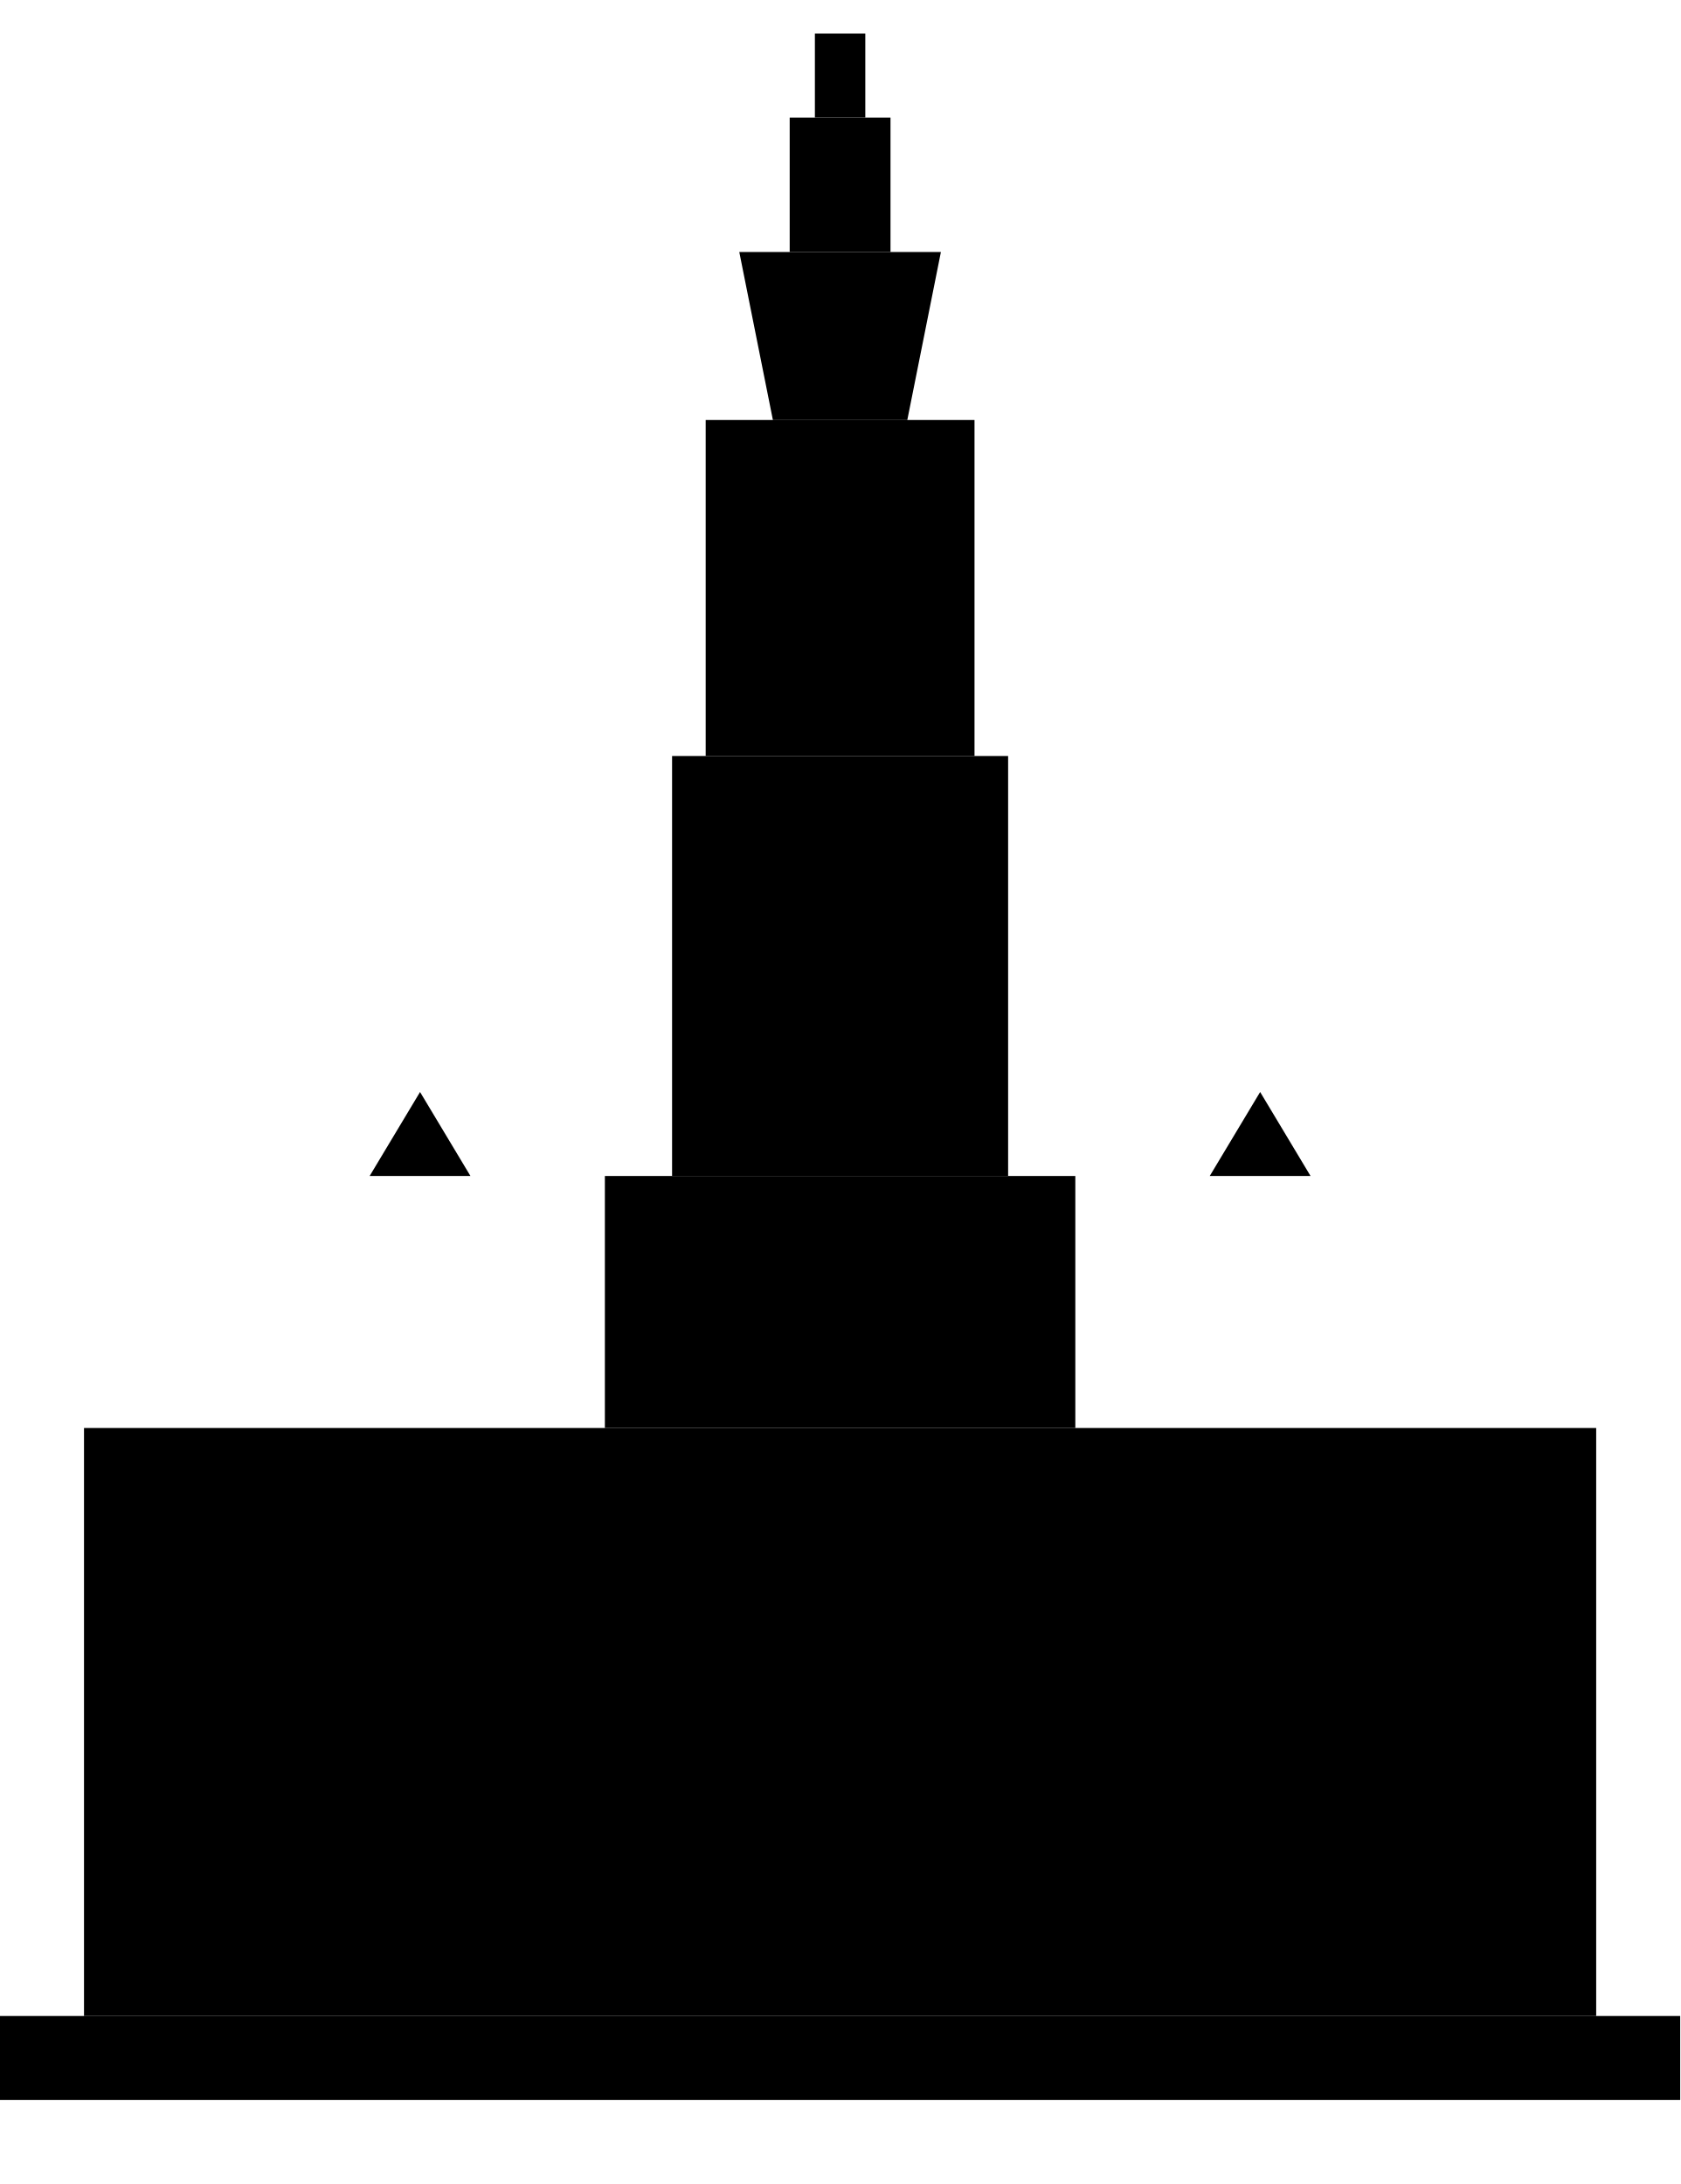
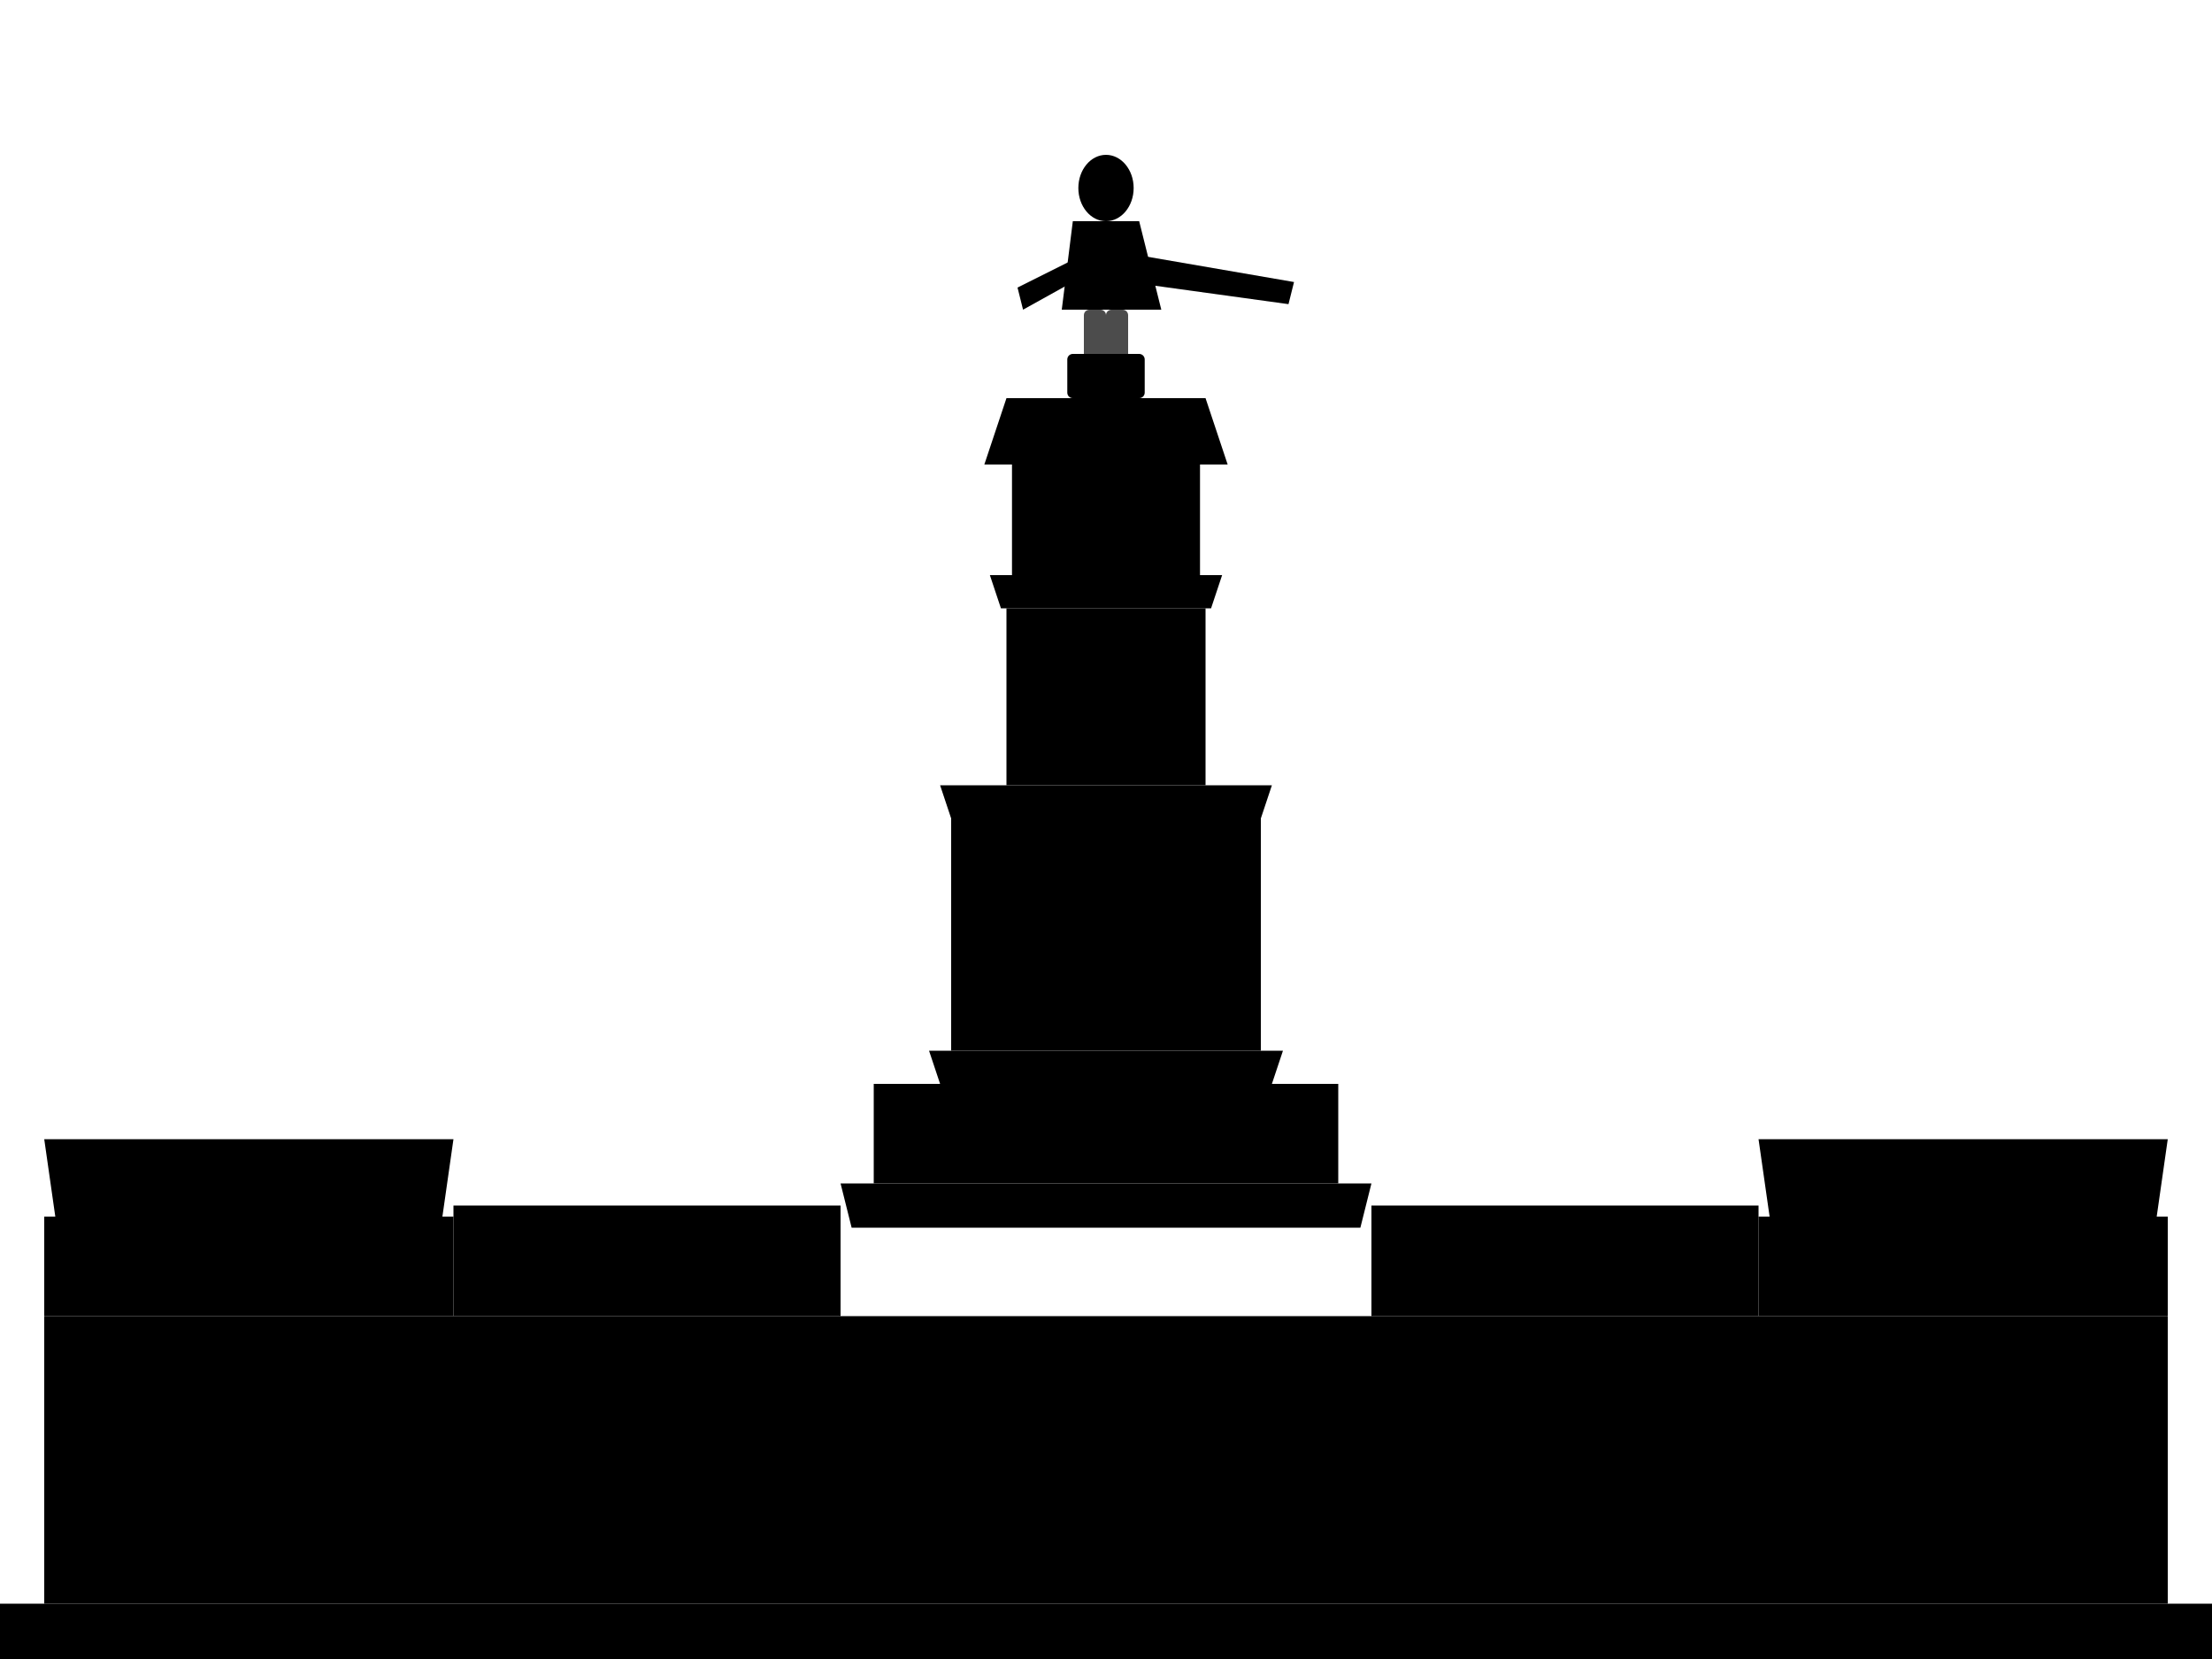
- <svg xmlns="http://www.w3.org/2000/svg" viewBox="0 0 100 130">
-   <path fill="currentColor" d="M48.5,2 L51.5,2 L51.5,7 L48.5,7 Z" />
-   <path fill="currentColor" d="M47,7 H53 V15 H47 Z" />
-   <path fill="currentColor" d="M44,15 H56 L54,25 H46 Z" />
-   <path fill="currentColor" d="M42,25 H58 V45 H42 Z" />
-   <path fill="currentColor" d="M40,45 H60 V70 H40 Z" />
-   <path fill="currentColor" d="M36,70 H64 V85 H36 Z" />
-   <path fill="currentColor" d="M5,85 H95 V120 H5 Z" />
-   <path fill="currentColor" d="M22,70 H28 L25,65 Z M25,65 V85 H25 Z" />
-   <path fill="currentColor" d="M72,70 H78 L75,65 Z M75,65 V85 H75 Z" />
-   <path fill="currentColor" d="M0,120 H100 V125 H0 Z" />
+ <svg xmlns="http://www.w3.org/2000/svg" viewBox="0 0 400 300">
+   <ellipse cx="200" cy="34" rx="5" ry="6" fill="currentColor" />
+   <path fill="currentColor" d="M194,40 L206,40 L210,56 L192,56 Z" />
+   <path fill="currentColor" d="M205,46 L234,51 L233,55 L204,51 Z" />
+   <path fill="currentColor" d="M194,47 L184,52 L185,56 L194,51 Z" />
+   <rect x="196" y="56" width="4" height="10" rx="1" fill="currentColor" opacity="0.7" />
+   <rect x="200" y="56" width="4" height="10" rx="1" fill="currentColor" opacity="0.7" />
+   <rect x="193" y="64" width="14" height="8" rx="1" fill="currentColor" />
+   <path fill="currentColor" d="M182,72 L218,72 L222,84 L178,84 Z" />
+   <rect x="183" y="84" width="34" height="20" fill="currentColor" />
+   <path fill="currentColor" d="M179,104 L221,104 L219,110 L181,110 Z" />
+   <rect x="182" y="110" width="36" height="32" fill="currentColor" />
+   <path fill="currentColor" d="M170,142 L230,142 L228,148 L172,148 Z" />
+   <rect x="172" y="148" width="56" height="42" fill="currentColor" />
+   <path fill="currentColor" d="M168,190 L232,190 L230,196 L170,196 Z" />
+   <rect x="158" y="196" width="84" height="18" fill="currentColor" />
+   <path fill="currentColor" d="M152,214 L248,214 L246,222 L154,222 Z" />
+   <path fill="currentColor" d="M8,206 L82,206 L80,220 L10,220 Z" />
+   <rect x="8" y="220" width="74" height="18" fill="currentColor" />
+   <rect x="82" y="218" width="70" height="20" fill="currentColor" />
+   <rect x="248" y="218" width="70" height="20" fill="currentColor" />
+   <path fill="currentColor" d="M318,206 L392,206 L390,220 L320,220 Z" />
+   <rect x="318" y="220" width="74" height="18" fill="currentColor" />
+   <rect x="8" y="238" width="384" height="52" fill="currentColor" />
+   <rect x="0" y="290" width="400" height="10" fill="currentColor" />
</svg>
